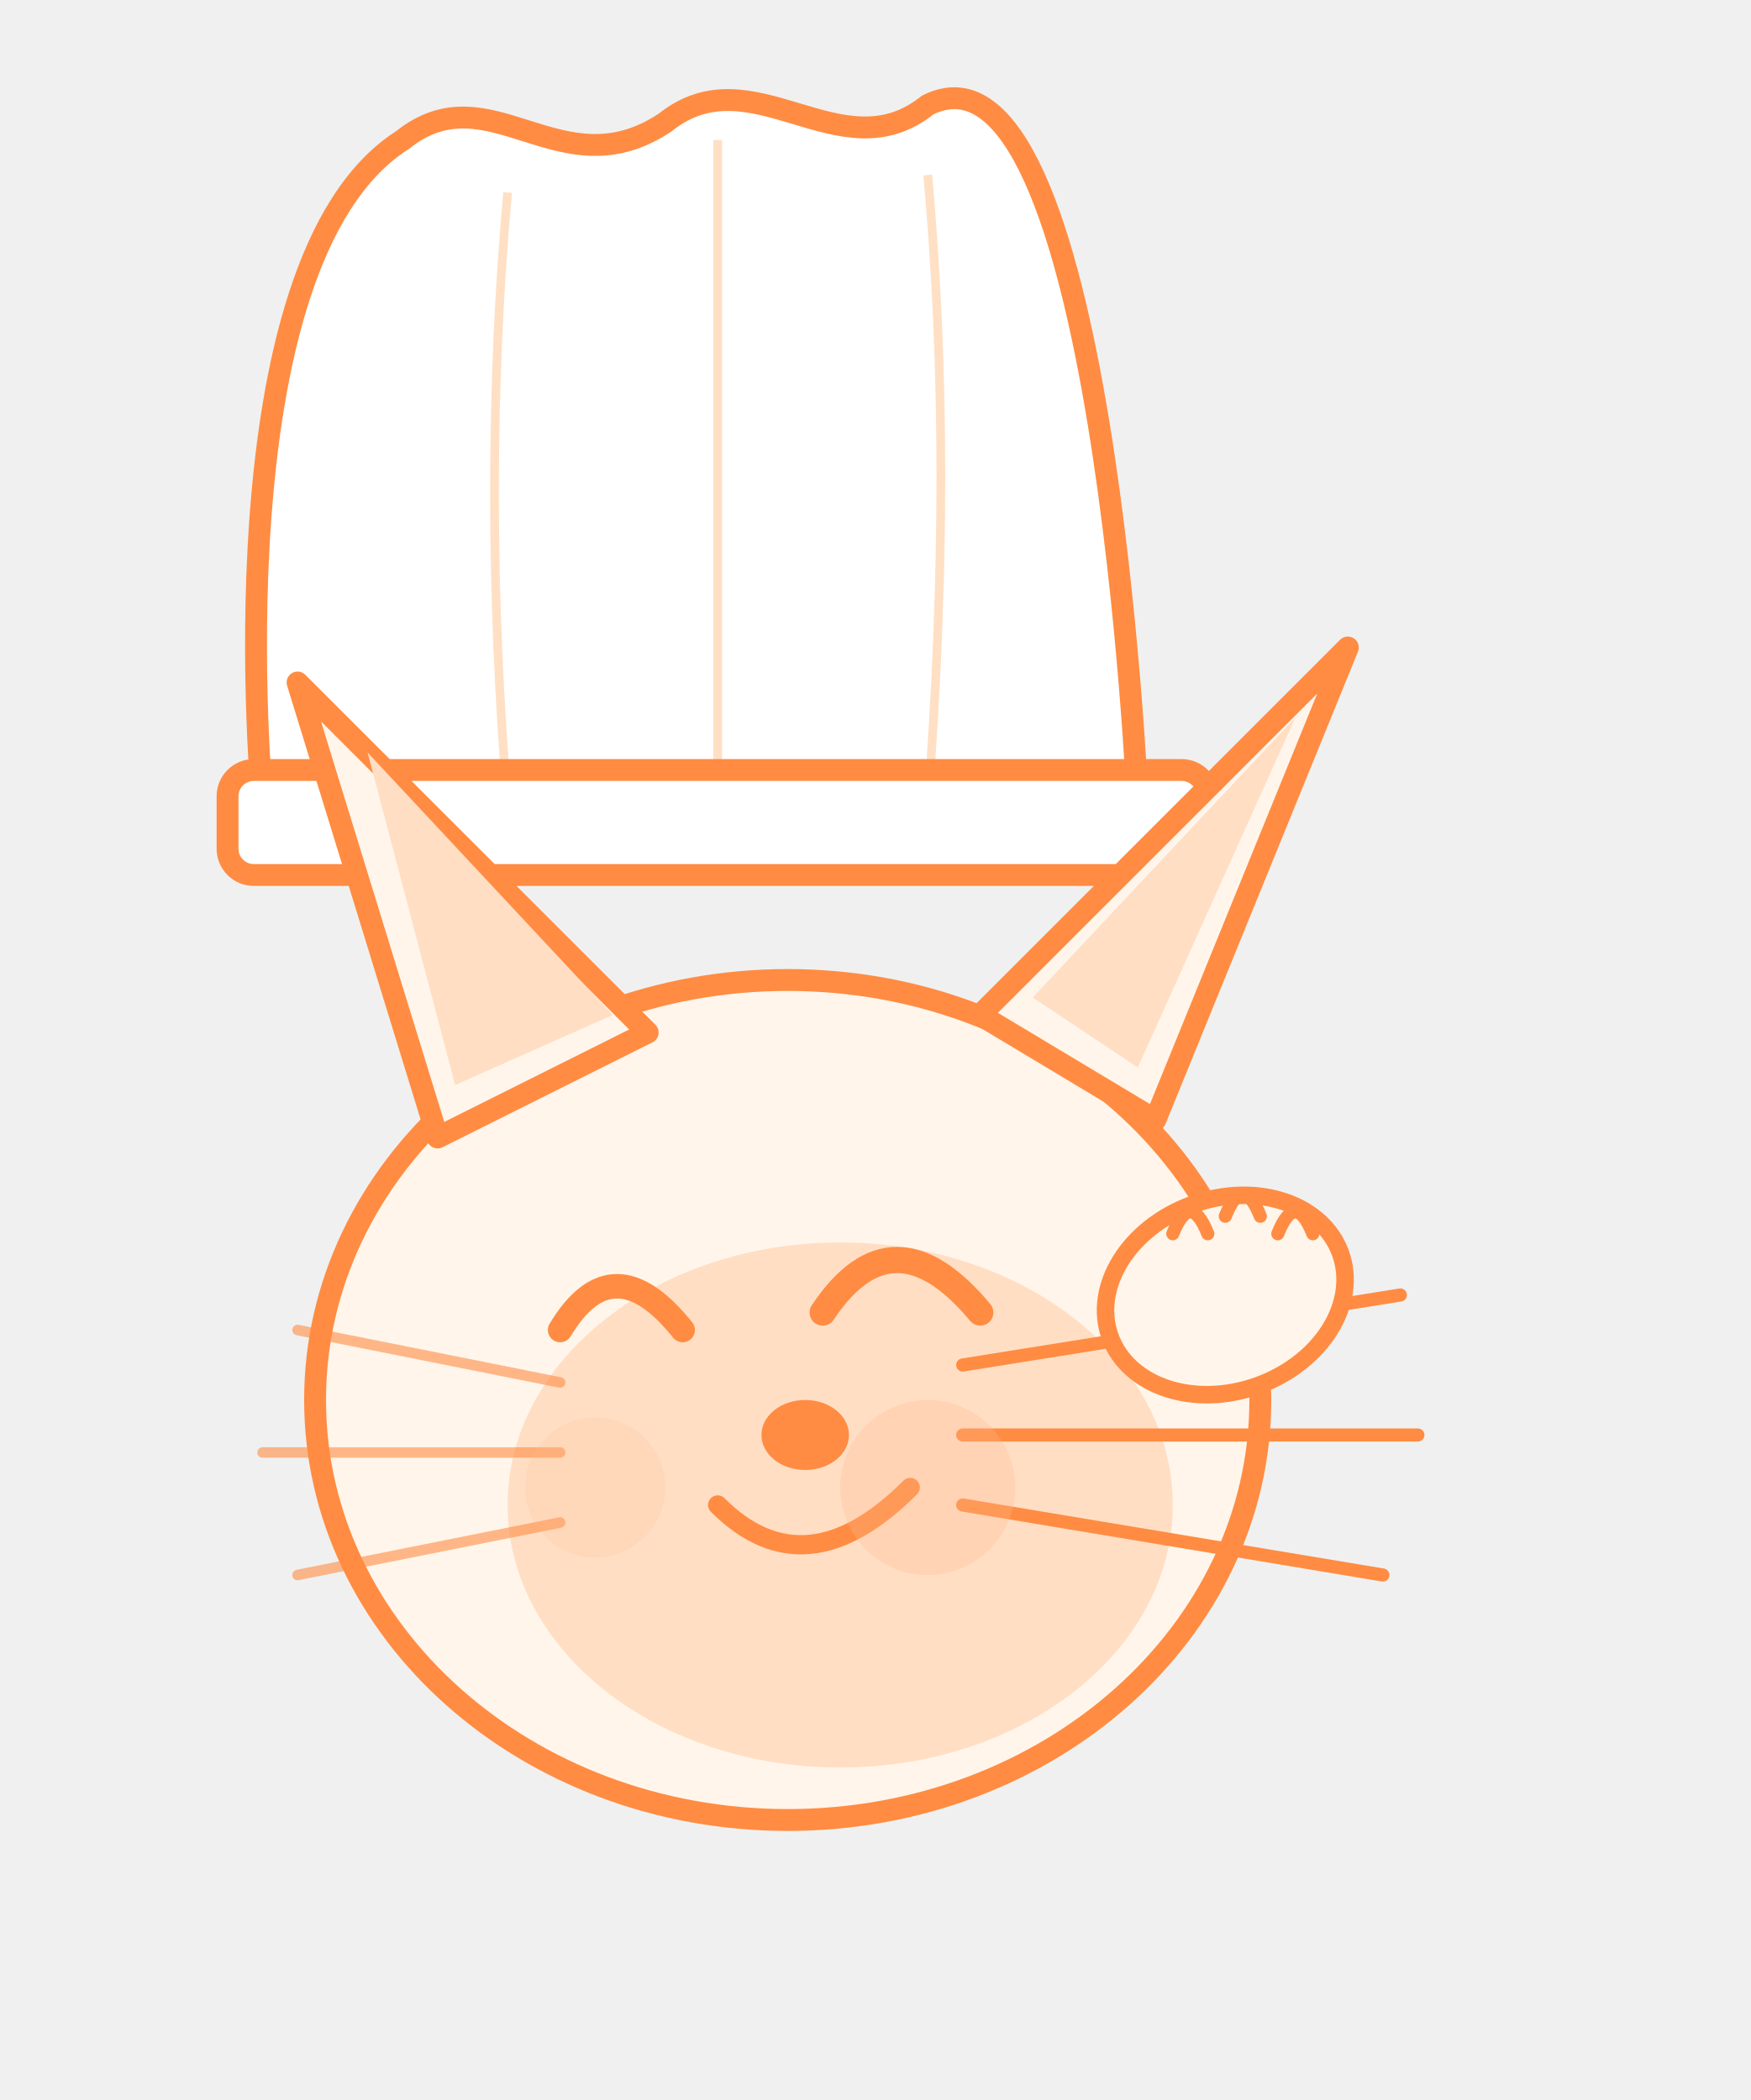
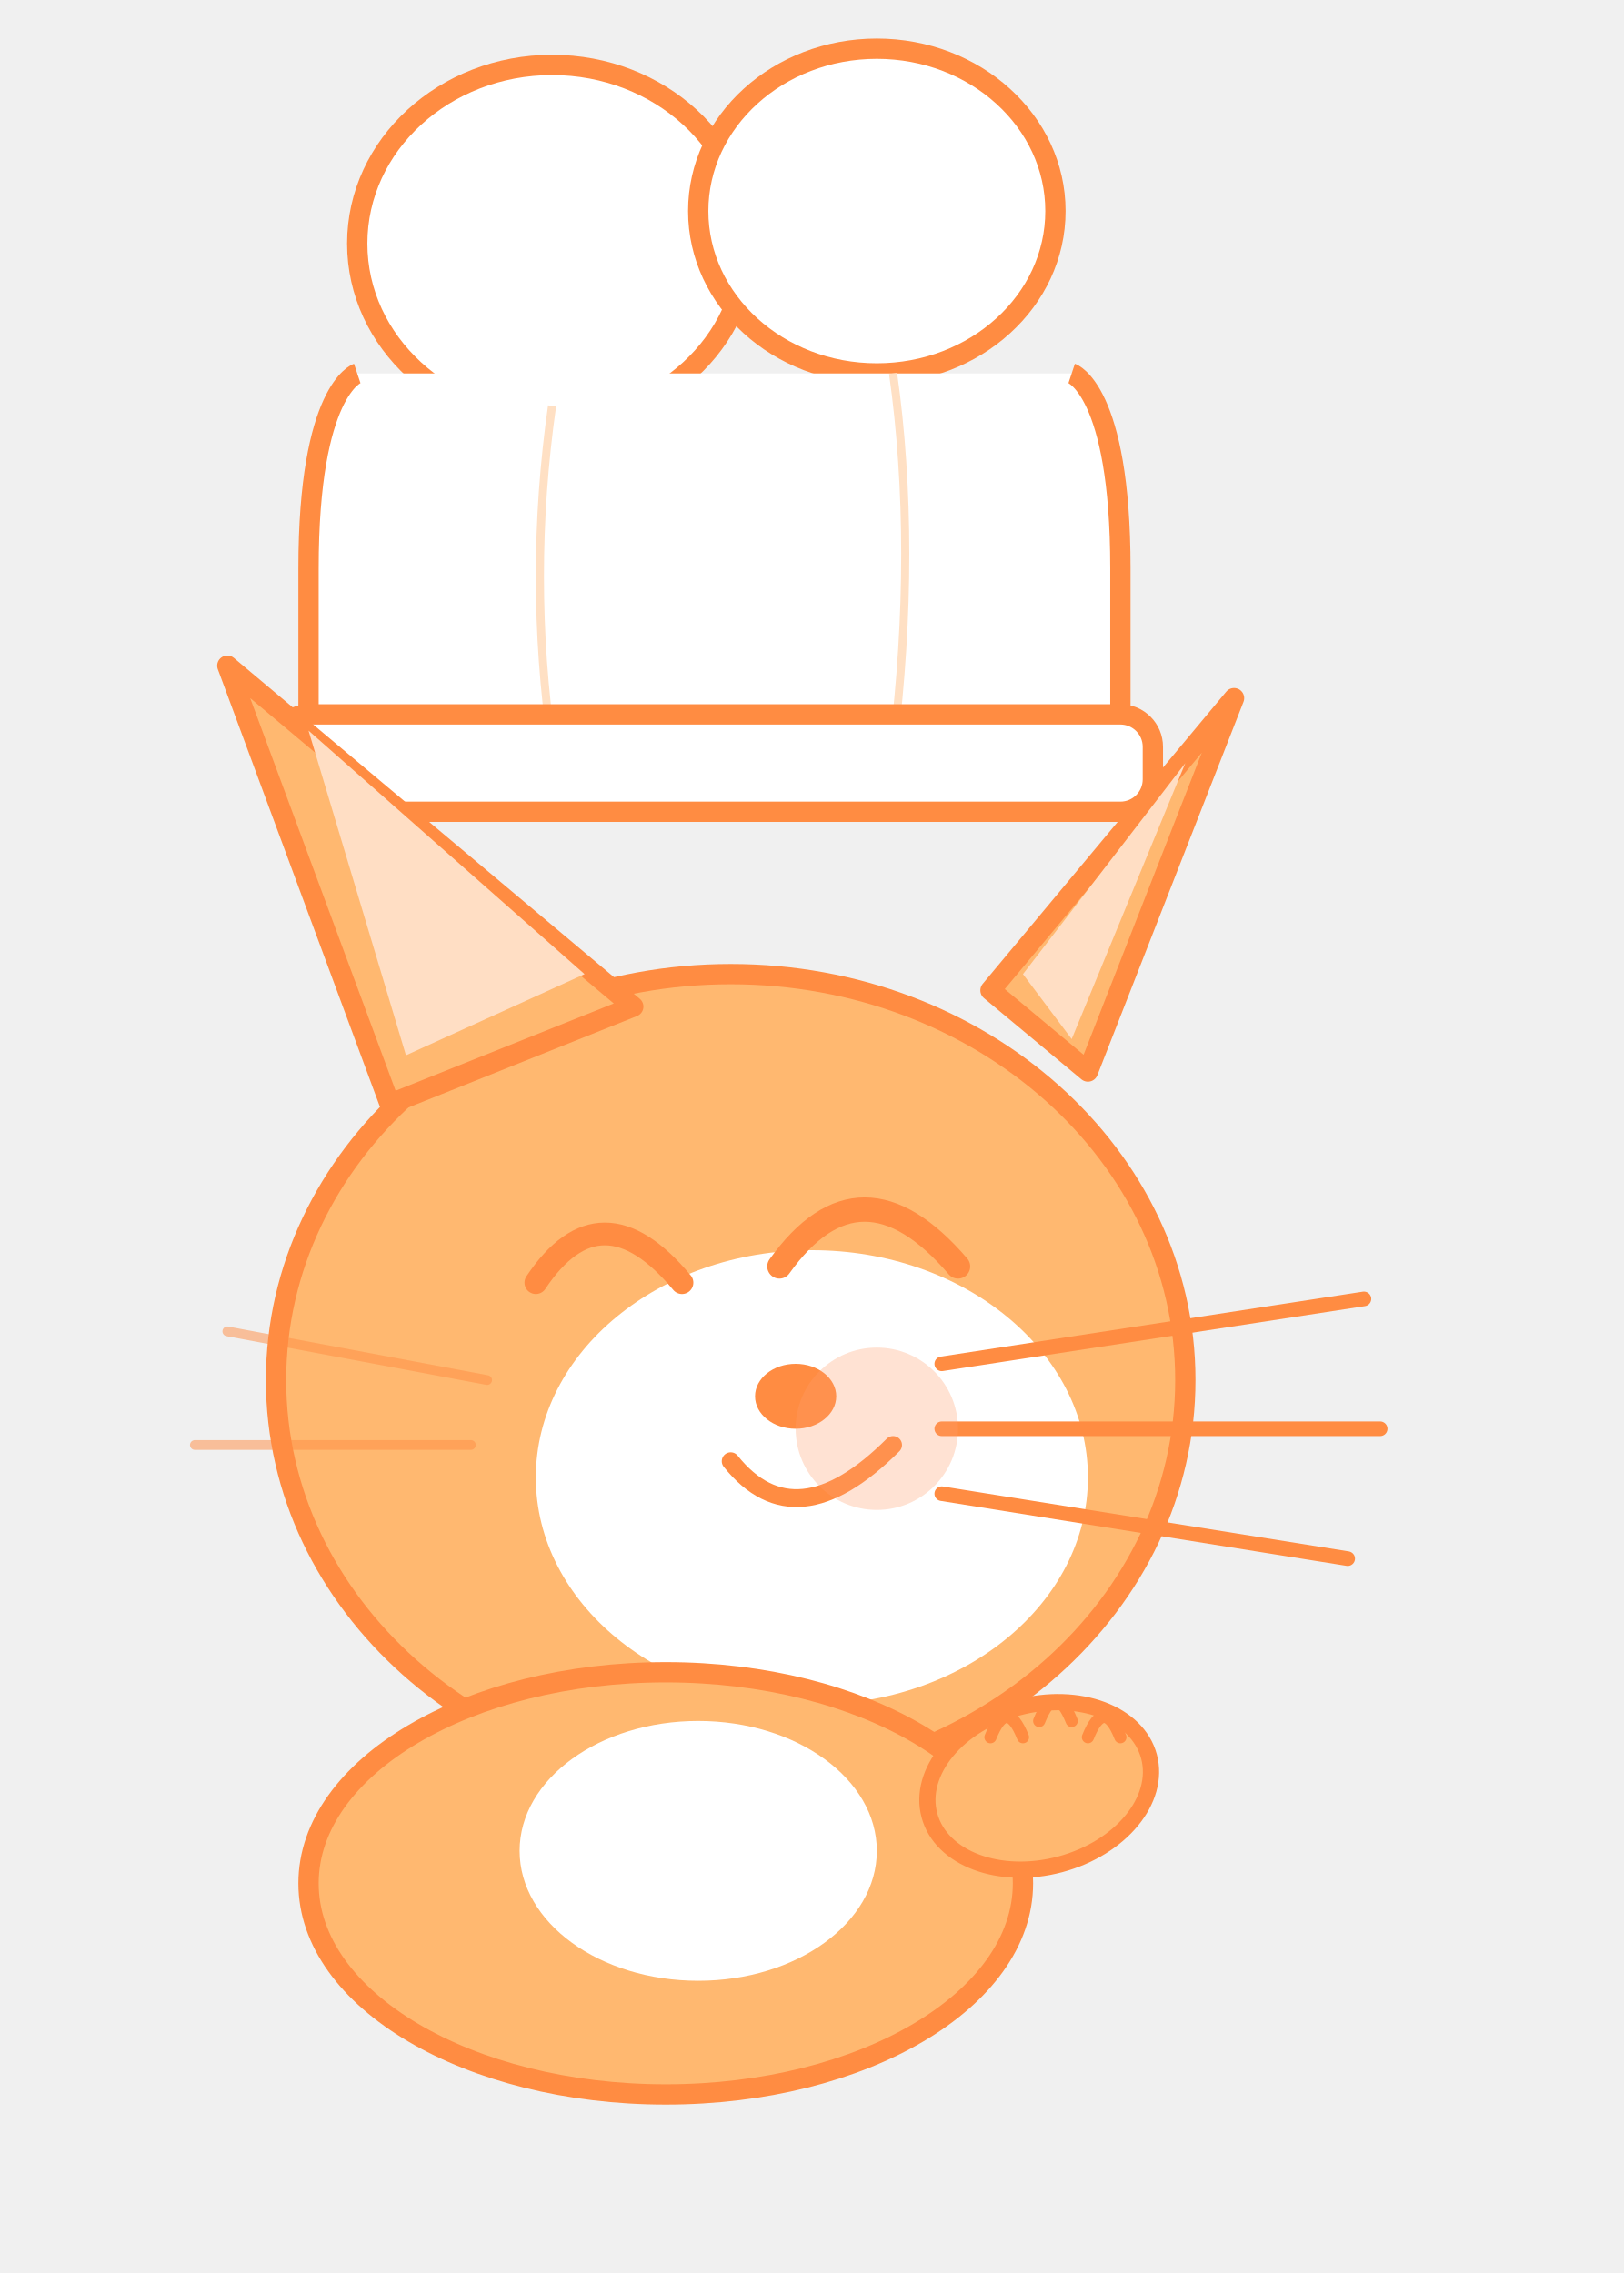
- <svg xmlns="http://www.w3.org/2000/svg" viewBox="0 0 200 240" fill="none">
-   <path d="M30,92 C30,92 24,30 46,16 C56,8 64,22 76,14 C86,6 96,20 106,12 C126,2 130,92 130,92 Z" fill="white" stroke="#FF8C42" stroke-width="2.5" stroke-linejoin="round" />
-   <path d="M58,22 C56,44 56,68 58,92" fill="none" stroke="#FFE0C4" stroke-width="1" />
-   <path d="M82,16 C82,38 82,64 82,92" fill="none" stroke="#FFE0C4" stroke-width="1" />
-   <path d="M106,20 C108,42 108,66 106,92" fill="none" stroke="#FFE0C4" stroke-width="1" />
-   <rect x="26" y="88" width="112" height="12" rx="3" fill="white" stroke="#FF8C42" stroke-width="2.5" />
-   <ellipse cx="90" cy="160" rx="54" ry="48" fill="#FFF5EB" stroke="#FF8C42" stroke-width="2.5" />
-   <path d="M50,130 L34,78 L74,118 Z" fill="#FFF5EB" stroke="#FF8C42" stroke-width="2.5" stroke-linejoin="round" />
-   <path d="M52,124 L42,86 L70,116 Z" fill="#FFDEC4" />
-   <path d="M132,128 L154,74 L112,116 Z" fill="#FFF5EB" stroke="#FF8C42" stroke-width="2.5" stroke-linejoin="round" />
-   <path d="M130,122 L148,82 L118,114 Z" fill="#FFDEC4" />
-   <ellipse cx="96" cy="172" rx="38" ry="30" fill="#FFDEC4" />
-   <path d="M64,152 Q70,142 78,152" stroke="#FF8C42" stroke-width="2.8" fill="none" stroke-linecap="round" />
-   <path d="M94,150 Q102,138 112,150" stroke="#FF8C42" stroke-width="3" fill="none" stroke-linecap="round" />
-   <ellipse cx="92" cy="164" rx="5" ry="4" fill="#FF8C42" />
-   <path d="M82,172 Q92,182 104,170" stroke="#FF8C42" stroke-width="2.2" fill="none" stroke-linecap="round" />
-   <line x1="110" y1="156" x2="160" y2="148" stroke="#FF8C42" stroke-width="1.5" stroke-linecap="round" />
-   <line x1="110" y1="164" x2="162" y2="164" stroke="#FF8C42" stroke-width="1.5" stroke-linecap="round" />
-   <line x1="110" y1="172" x2="158" y2="180" stroke="#FF8C42" stroke-width="1.5" stroke-linecap="round" />
-   <line x1="64" y1="158" x2="34" y2="152" stroke="#FF8C42" stroke-width="1.2" stroke-linecap="round" opacity="0.6" />
-   <line x1="64" y1="166" x2="30" y2="166" stroke="#FF8C42" stroke-width="1.2" stroke-linecap="round" opacity="0.6" />
-   <line x1="64" y1="174" x2="34" y2="180" stroke="#FF8C42" stroke-width="1.2" stroke-linecap="round" opacity="0.6" />
-   <circle cx="106" cy="170" r="10" fill="#FFB88C" opacity="0.3" />
-   <circle cx="68" cy="170" r="8" fill="#FFB88C" opacity="0.2" />
-   <ellipse cx="140" cy="148" rx="14" ry="11" fill="#FFF5EB" stroke="#FF8C42" stroke-width="2" transform="rotate(-20 140 148)" />
-   <path d="M134,141 Q136,136 138,141" stroke="#FF8C42" stroke-width="1.5" fill="none" stroke-linecap="round" />
-   <path d="M140,139 Q142,134 144,139" stroke="#FF8C42" stroke-width="1.5" fill="none" stroke-linecap="round" />
-   <path d="M146,141 Q148,136 150,141" stroke="#FF8C42" stroke-width="1.5" fill="none" stroke-linecap="round" />
+ <svg xmlns="http://www.w3.org/2000/svg" viewBox="0 0 200 280" fill="none">
+   <ellipse cx="68" cy="30" rx="24" ry="22" fill="white" stroke="#FF8C42" stroke-width="2.5" />
+   <ellipse cx="108" cy="26" rx="22" ry="20" fill="white" stroke="#FF8C42" stroke-width="2.5" />
+   <path d="M44,46 C44,46 38,48 38,70 L38,92 L138,92 L138,70 C138,48 132,46 132,46" fill="white" stroke="#FF8C42" stroke-width="2.5" />
+   <path d="M68,50 C66,64 66,78 68,92" fill="none" stroke="#FFE0C4" stroke-width="1" />
+   <path d="M110,46 C112,60 112,76 110,92" fill="none" stroke="#FFE0C4" stroke-width="1" />
+   <rect x="34" y="88" width="108" height="12" rx="4" fill="white" stroke="#FF8C42" stroke-width="2.5" />
+   <ellipse cx="90" cy="170" rx="56" ry="50" fill="#FFB870" stroke="#FF8C42" stroke-width="2.5" />
+   <path d="M48,136 L28,82 L78,124 Z" fill="#FFB870" stroke="#FF8C42" stroke-width="2.5" stroke-linejoin="round" />
+   <path d="M50,130 L38,90 L72,120 Z" fill="#FFDEC4" />
+   <path d="M134,132 L152,86 L122,122 Z" fill="#FFB870" stroke="#FF8C42" stroke-width="2.5" stroke-linejoin="round" />
+   <path d="M132,128 L146,94 L126,120 Z" fill="#FFDEC4" />
+   <ellipse cx="100" cy="182" rx="34" ry="28" fill="white" />
+   <path d="M66,158 Q74,146 84,158" stroke="#FF8C42" stroke-width="2.8" fill="none" stroke-linecap="round" />
+   <path d="M96,156 Q106,142 118,156" stroke="#FF8C42" stroke-width="3" fill="none" stroke-linecap="round" />
+   <ellipse cx="98" cy="172" rx="5" ry="4" fill="#FF8C42" />
+   <path d="M90,180 Q98,190 110,178" stroke="#FF8C42" stroke-width="2.2" fill="none" stroke-linecap="round" />
+   <line x1="116" y1="168" x2="168" y2="160" stroke="#FF8C42" stroke-width="1.8" stroke-linecap="round" />
+   <line x1="116" y1="176" x2="170" y2="176" stroke="#FF8C42" stroke-width="1.8" stroke-linecap="round" />
+   <line x1="116" y1="184" x2="166" y2="192" stroke="#FF8C42" stroke-width="1.8" stroke-linecap="round" />
+   <line x1="60" y1="170" x2="28" y2="164" stroke="#FF8C42" stroke-width="1.2" stroke-linecap="round" opacity="0.5" />
+   <line x1="58" y1="178" x2="24" y2="178" stroke="#FF8C42" stroke-width="1.2" stroke-linecap="round" opacity="0.5" />
+   <circle cx="108" cy="176" r="10" fill="#FF9E6C" opacity="0.3" />
+   <ellipse cx="82" cy="232" rx="44" ry="26" fill="#FFB870" stroke="#FF8C42" stroke-width="2.5" />
+   <ellipse cx="86" cy="228" rx="22" ry="16" fill="white" />
+   <ellipse cx="128" cy="220" rx="14" ry="10" fill="#FFB870" stroke="#FF8C42" stroke-width="2" transform="rotate(-15 128 220)" />
+   <path d="M122,214 Q124,209 126,214" stroke="#FF8C42" stroke-width="1.5" fill="none" stroke-linecap="round" />
+   <path d="M128,212 Q130,207 132,212" stroke="#FF8C42" stroke-width="1.5" fill="none" stroke-linecap="round" />
+   <path d="M134,214 Q136,209 138,214" stroke="#FF8C42" stroke-width="1.5" fill="none" stroke-linecap="round" />
</svg>
